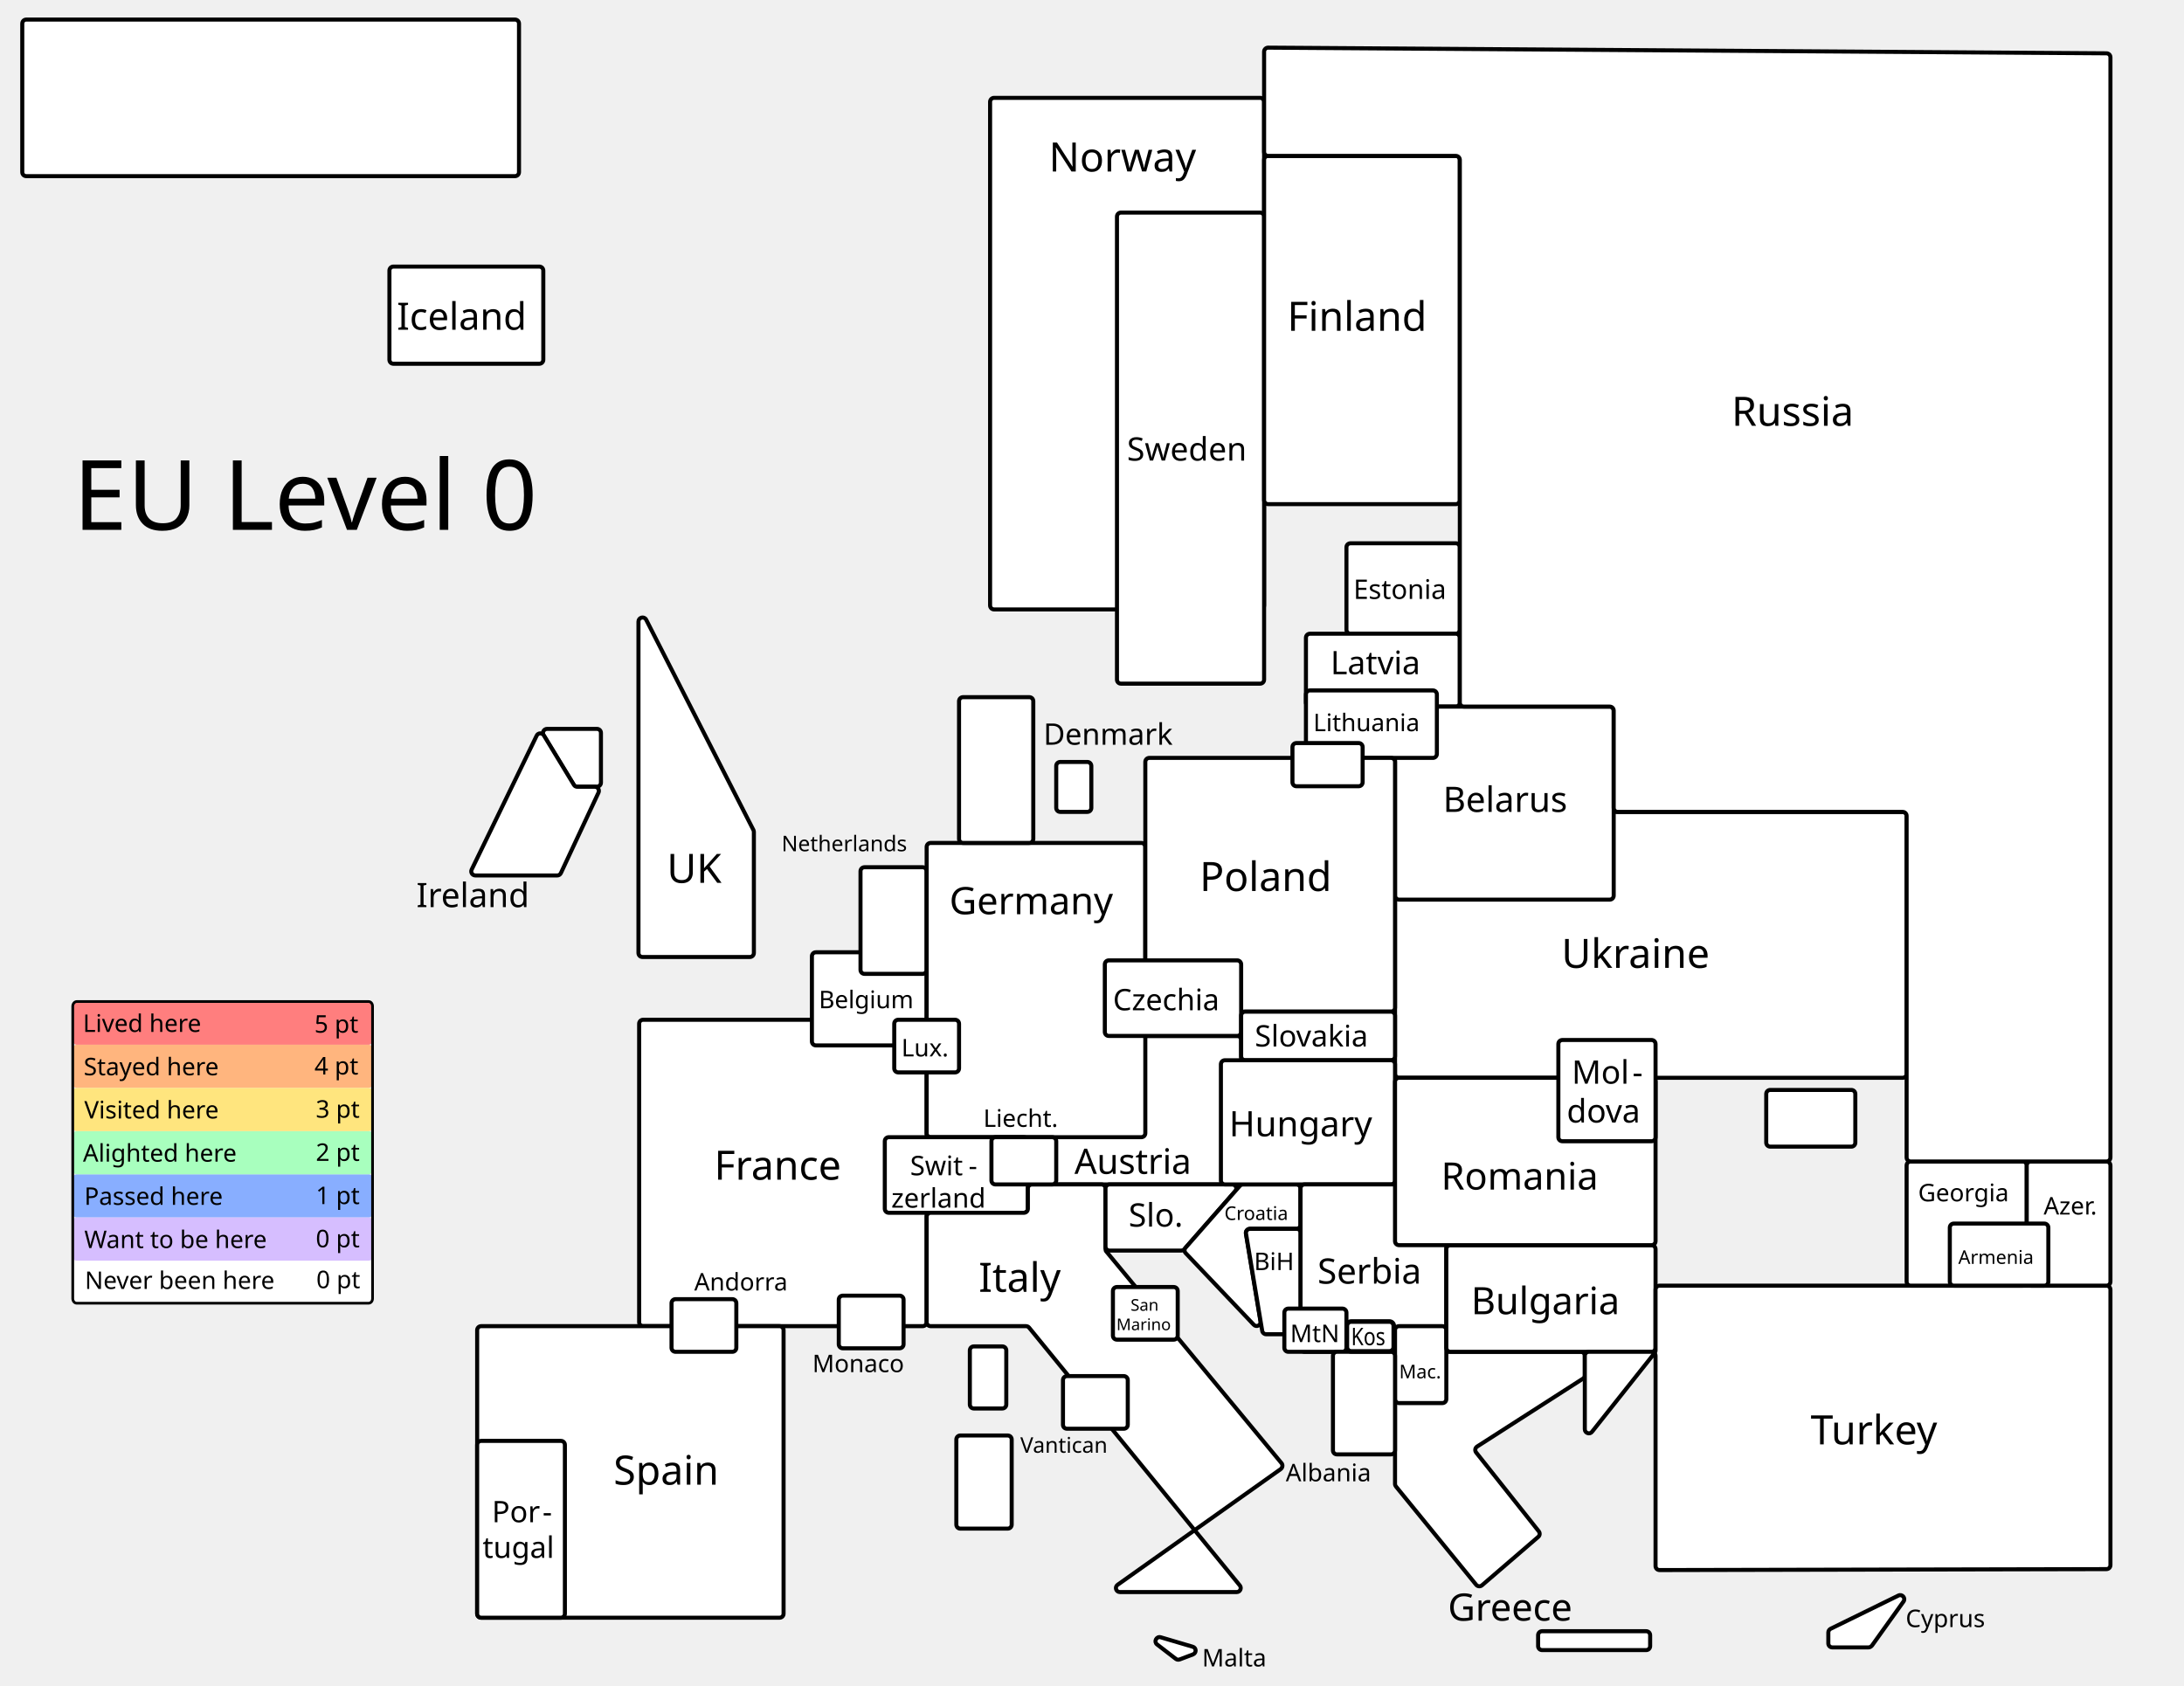
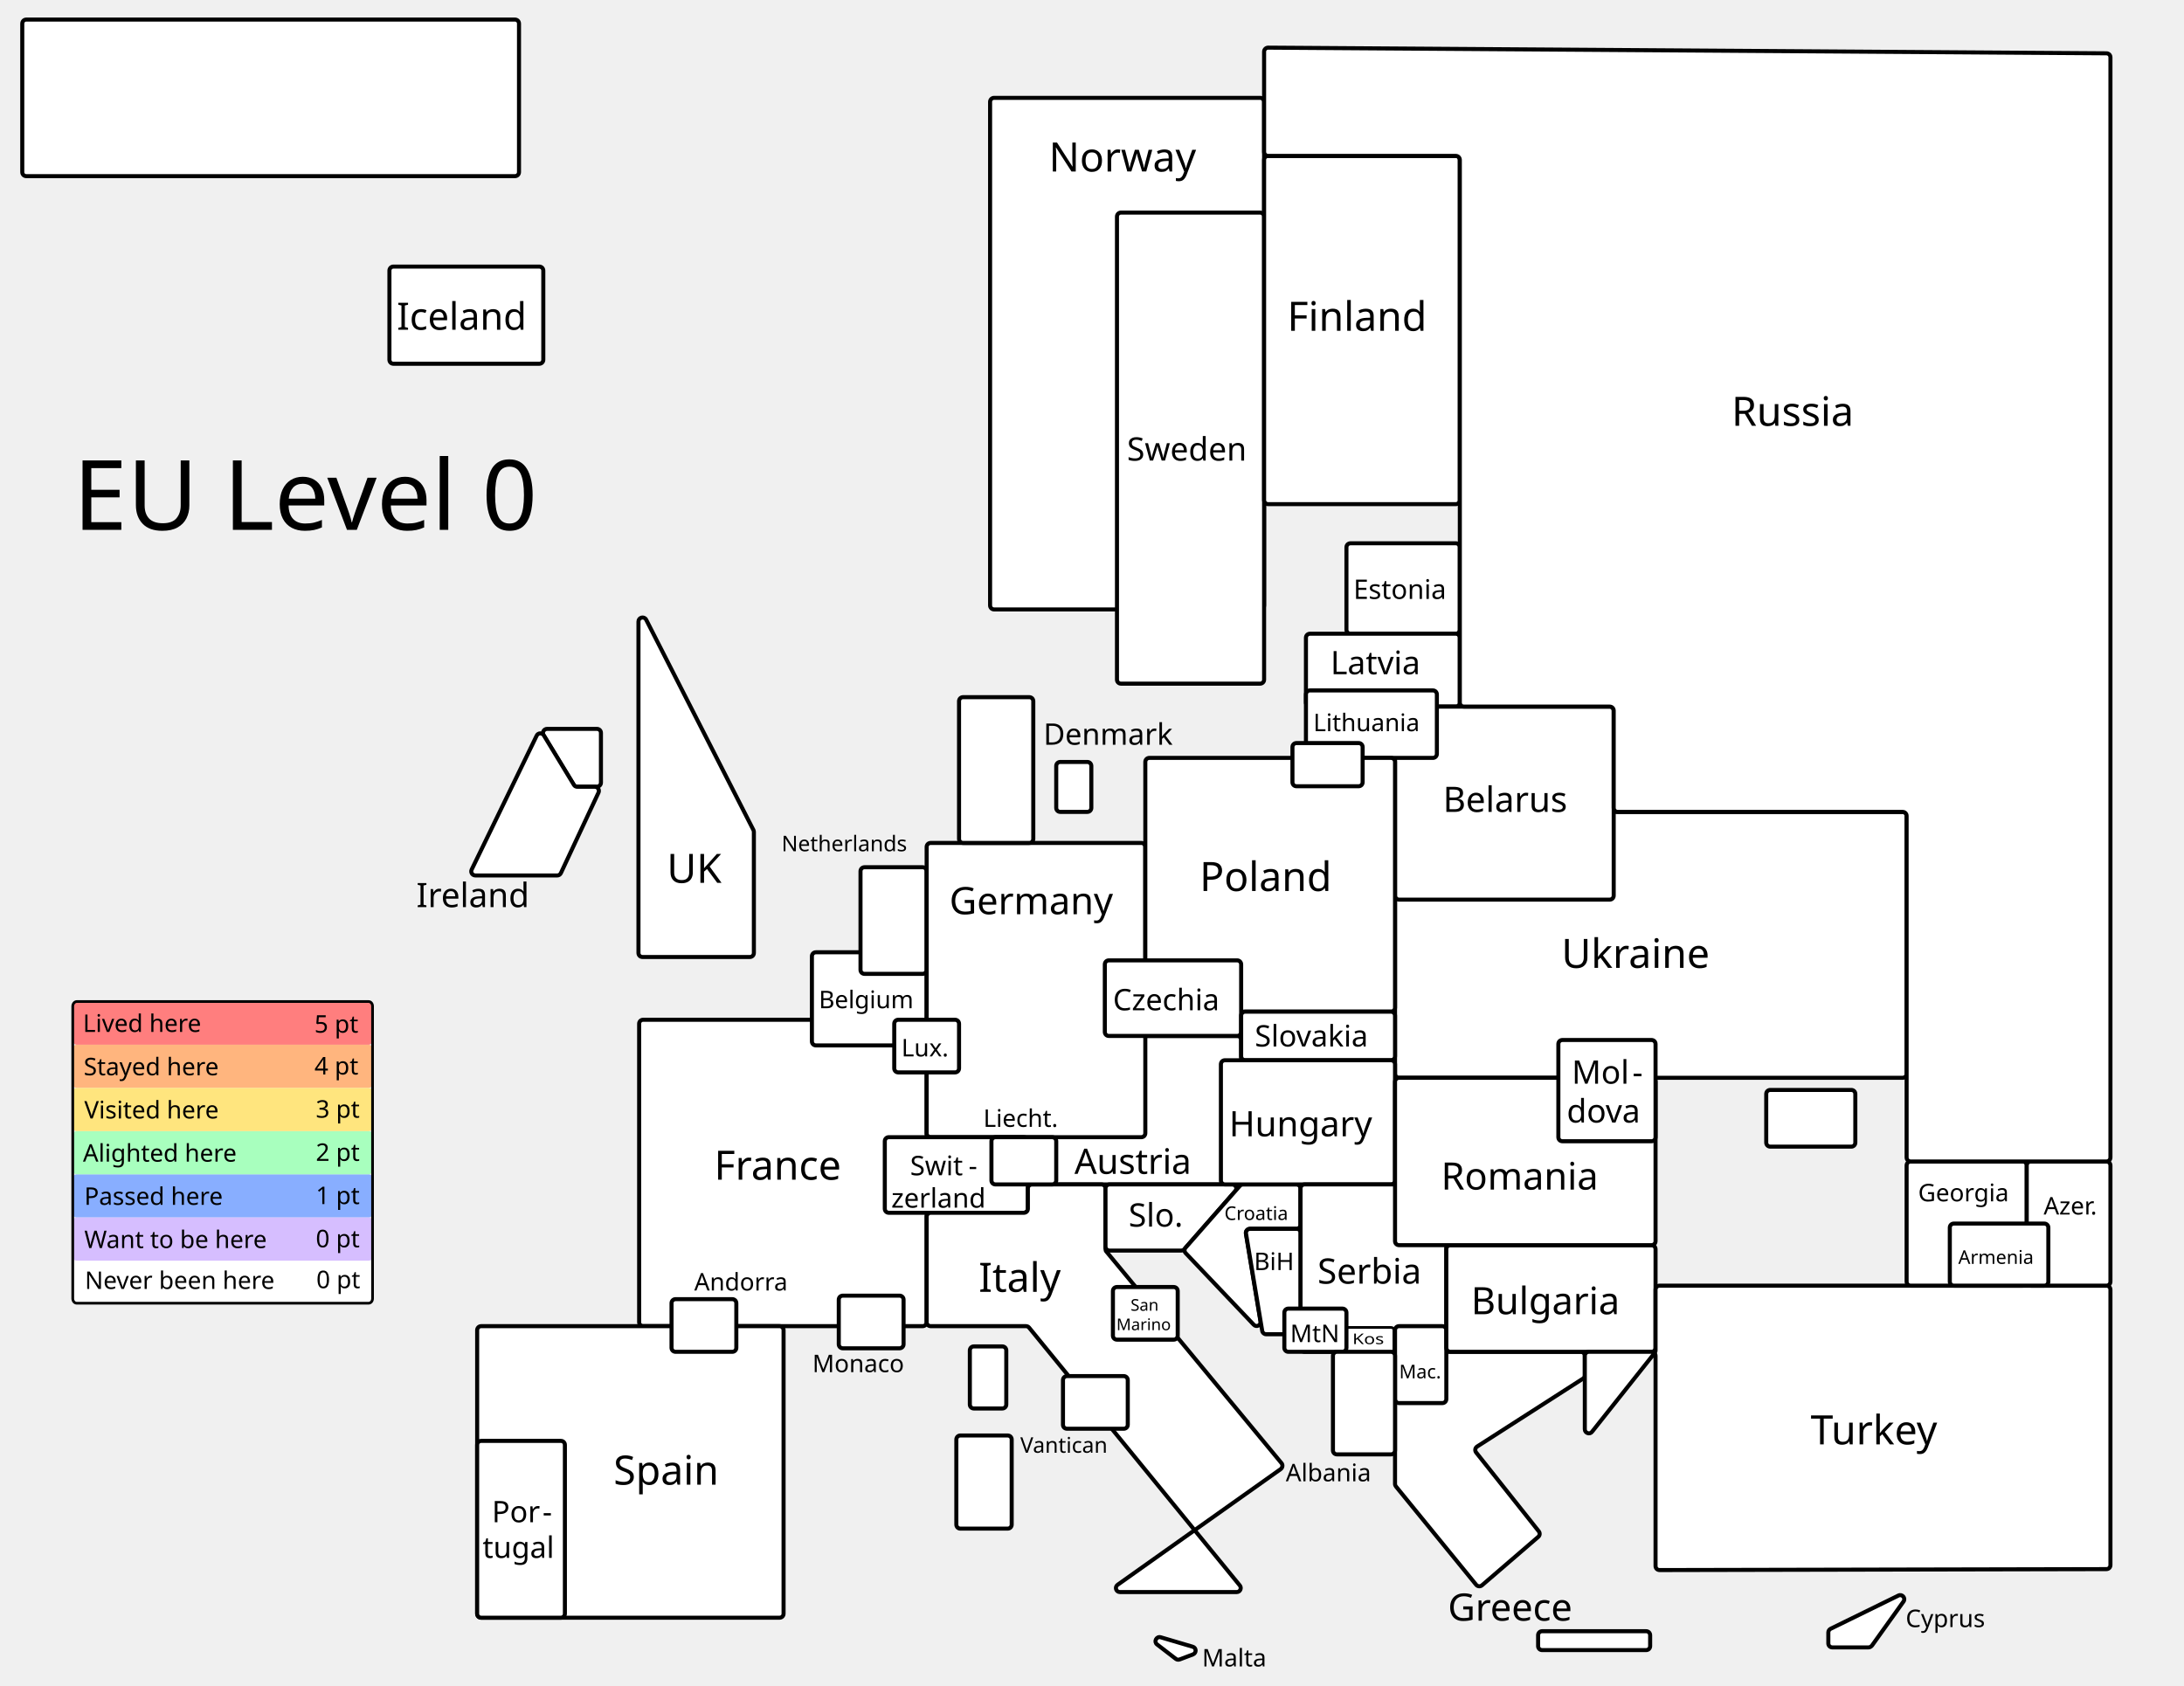
<svg xmlns="http://www.w3.org/2000/svg" version="1.1" id="Layer_1" x="0px" y="0px" viewBox="0 0 1618 1249" style="enable-background:new 0 0 1618 1249;" xml:space="preserve">
  <defs id="defs355" />
  <style type="text/css" id="style2">
	.st0{fill:#FFFFFF;stroke:#000000;stroke-width:3;stroke-miterlimit:10;}
	.st1{display:none;fill:#FFFFFF;stroke:#000000;stroke-width:3;stroke-miterlimit:10;}
	.st2{fill:#FFFFFF;}
	.st3{fill:#88AEFF;}
	.st4{fill:#FF7E7E;}
	.st5{fill:#A8FFBE;}
	.st6{fill:#FFB57E;}
	.st7{fill:#D6BEFF;}
	.st8{fill:#FFE57E;}
	.st9{fill:none;stroke:#000000;stroke-width:2;stroke-miterlimit:10;}
	.st10{fill:none;}
	.st11{font-family:'ArialRoundedMTBold';}
	.st12{font-size:18px;}
	.st13{font-family:'LucidaSans-Demi';}
	.st14{font-size:72px;}
	.st15{font-size:30px;}
	.st16{font-size:25px;}
	.st17{font-size:22px;}
	.st18{font-size:28px;}
	.st19{font-size:26px;}
	.st20{font-size:16px;}
	.st21{font-size:20px;}
	.st22{font-size:24px;}
	.st23{font-size:14px;}
	.st24{font-size:12px;}
</style>
  <g id="地区">
    <path id="UK" class="st0" d="M558.5,616.4V706c0,1.7-1.3,3-3,3H476c-1.7,0-3-1.3-3-3V460.5c0-3.1,4.2-4.2,5.7-1.4L558.2,615   C558.4,615.5,558.5,616,558.5,616.4z" />
    <path id="UK_00000096773038719015062670000004004288675227892897_" class="st0" d="M405.3,540h36.9c1.7,0,3,1.3,3,3v36.8   c0,1.7-1.3,3-3,3h-14.6c-1,0-2-0.5-2.6-1.4l-22.4-36.8C401.5,542.6,403,540,405.3,540z" />
    <path id="Ireland" class="st0" d="M349.4,644.3l48.2-99.3c1-2.1,4-2.3,5.3-0.2l22.3,36.7c0.5,0.9,1.5,1.4,2.6,1.4h12.9   c2.2,0,3.6,2.3,2.7,4.3l-27.9,59.7c-0.5,1-1.5,1.7-2.7,1.7h-60.5C349.9,648.6,348.5,646.3,349.4,644.3z" />
    <path id="France" class="st0" d="M683.5,982.5h-207c-1.7,0-3-1.3-3-3v-221c0-1.7,1.3-3,3-3h207c1.7,0,3,1.3,3,3v221   C686.5,981.2,685.2,982.5,683.5,982.5z" />
    <path id="Belgium" class="st0" d="M683.5,774.5h-79c-1.7,0-3-1.3-3-3v-63c0-1.7,1.3-3,3-3h79c1.7,0,3,1.3,3,3v63   C686.5,773.2,685.2,774.5,683.5,774.5z" />
    <path id="Netherlands" class="st0" d="M683.5,642.5h-43c-1.7,0-3,1.3-3,3v73c0,1.7,1.3,3,3,3h43c1.7,0,3-1.3,3-3v-73   C686.5,643.8,685.2,642.5,683.5,642.5z" />
    <path id="Spain" class="st0" d="M577.5,1198.5h-221c-1.7,0-3-1.3-3-3v-210c0-1.7,1.3-3,3-3h221c1.7,0,3,1.3,3,3v210   C580.5,1197.2,579.2,1198.5,577.5,1198.5z" />
    <path id="Andorra" class="st0" d="M542.5,1001.5h-42c-1.7,0-3-1.3-3-3v-33c0-1.7,1.3-3,3-3h42c1.7,0,3,1.3,3,3v33   C545.5,1000.2,544.2,1001.5,542.5,1001.5z" />
    <path id="Portugal" class="st0" d="M415.5,1198.5h-59c-1.7,0-3-1.3-3-3v-125c0-1.7,1.3-3,3-3h59c1.7,0,3,1.3,3,3v125   C418.5,1197.2,417.2,1198.5,415.5,1198.5z" />
    <path id="Austria" class="st0" d="M764.5,767.5h152c1.7,0,3,1.3,3,3v104c0,1.7-1.3,3-3,3h-152c-1.7,0-3-1.3-3-3v-104   C761.5,768.8,762.8,767.5,764.5,767.5z" />
    <path id="Germany" class="st0" d="M845.5,842.5h-156c-1.7,0-3-1.3-3-3v-212c0-1.7,1.3-3,3-3h156c1.7,0,3,1.3,3,3v212   C848.5,841.2,847.2,842.5,845.5,842.5z" />
    <path id="Luxembourg" class="st0" d="M707.5,794.5h-42c-1.7,0-3-1.3-3-3v-33c0-1.7,1.3-3,3-3h42c1.7,0,3,1.3,3,3v33   C710.5,793.2,709.2,794.5,707.5,794.5z" />
    <path id="Switzerland" class="st0" d="M758.5,898.5h-100c-1.7,0-3-1.3-3-3v-50c0-1.7,1.3-3,3-3h100c1.7,0,3,1.3,3,3v50   C761.5,897.2,760.2,898.5,758.5,898.5z" />
    <path id="Italy" class="st0" d="M689.5,898.5h69c1.7,0,3-1.3,3-3v-15c0-1.7,1.3-3,3-3H816c1.7,0,3,1.3,3,3v44.9   c0,0.7,0.2,1.4,0.7,1.9L949.4,1084c1.1,1.3,0.8,3.3-0.6,4.4L828,1174.1c-2.4,1.7-1.2,5.4,1.7,5.4h86.5c2.5,0,3.9-2.9,2.3-4.9   l-156.1-191c-0.6-0.7-1.4-1.1-2.3-1.1h-70.6c-1.7,0-3-1.3-3-3v-78C686.5,899.8,687.8,898.5,689.5,898.5z" />
    <path id="Slovenia" class="st0" d="M875.1,926.5H822c-1.7,0-3-1.3-3-3v-43c0-1.7,1.3-3,3-3h90.9c2.6,0,4,3,2.2,5l-37.7,43   C876.8,926.1,876,926.5,875.1,926.5z" />
    <path id="Croatia" class="st0" d="M928.8,981.4l-50.4-53c-1.1-1.1-1.1-2.9-0.1-4l40.3-45.9c0.6-0.7,1.4-1,2.2-1h39.6   c1.7,0,3,1.3,3,3v26.9c0,1.7-1.3,3-3,3H926c-1.8,0-3.3,1.7-3,3.5l10.8,65C934.4,981.8,930.8,983.6,928.8,981.4z" />
    <path id="Bosnia_and_Herzegovina" class="st0" d="M935.1,986l-12-72.1c-0.3-1.8,1.1-3.5,3-3.5h34.5c1.7,0,3,1.3,3,3v72.1   c0,1.7-1.3,3-3,3H938C936.6,988.5,935.3,987.4,935.1,986z" />
    <path id="Denmark_00000152978937185391522830000000982450071633676435_" class="st0" d="M762.5,624.5h-49c-1.7,0-3-1.3-3-3v-102   c0-1.7,1.3-3,3-3h49c1.7,0,3,1.3,3,3v102C765.5,623.2,764.2,624.5,762.5,624.5z" />
    <path id="Denmark" class="st0" d="M805.5,601.5h-20c-1.7,0-3-1.3-3-3v-31c0-1.7,1.3-3,3-3h20c1.7,0,3,1.3,3,3v31   C808.5,600.2,807.2,601.5,805.5,601.5z" />
    <path id="Norway" class="st0" d="M933.5,451.5h-197c-1.7,0-3-1.3-3-3v-373c0-1.7,1.3-3,3-3h197c1.7,0,3,1.3,3,3v373   C936.5,450.2,935.2,451.5,933.5,451.5z" />
    <path id="Sweden" class="st0" d="M933.5,506.5h-103c-1.7,0-3-1.3-3-3v-343c0-1.7,1.3-3,3-3h103c1.7,0,3,1.3,3,3v343   C936.5,505.2,935.2,506.5,933.5,506.5z" />
    <path id="Finland" class="st0" d="M1078.5,373.5h-139c-1.7,0-3-1.3-3-3v-252c0-1.7,1.3-3,3-3h139c1.7,0,3,1.3,3,3v252   C1081.5,372.2,1080.2,373.5,1078.5,373.5z" />
    <path id="Estonia" class="st0" d="M1078.5,469.5h-78c-1.7,0-3-1.3-3-3v-61c0-1.7,1.3-3,3-3h78c1.7,0,3,1.3,3,3v61   C1081.5,468.2,1080.2,469.5,1078.5,469.5z" />
    <path id="Ukraine" class="st0" d="M1409.5,601.5h-373c-1.7,0-3,1.3-3,3v191c0,1.7,1.3,3,3,3h373c1.7,0,3-1.3,3-3v-191   C1412.5,602.8,1411.2,601.5,1409.5,601.5z" />
    <path id="Latvia" class="st0" d="M1078.5,469.5h-108c-1.7,0-3,1.3-3,3v48c0,1.7,1.3,3,3,3h108c1.7,0,3-1.3,3-3v-48   C1081.5,470.8,1080.2,469.5,1078.5,469.5z" />
    <path id="Belarus" class="st0" d="M1192.5,523.5h-156c-1.7,0-3,1.3-3,3v137c0,1.7,1.3,3,3,3h156c1.7,0,3-1.3,3-3v-137   C1195.5,524.8,1194.2,523.5,1192.5,523.5z" />
    <path id="Lithuania" class="st0" d="M1061.5,511.5h-91c-1.7,0-3,1.3-3,3v44c0,1.7,1.3,3,3,3h91c1.7,0,3-1.3,3-3v-44   C1064.5,512.8,1063.2,511.5,1061.5,511.5z" />
    <path id="Ukraine_00000089561160207137037110000013623068993263219844_" class="st0" d="M1371.5,807.5h-60c-1.7,0-3,1.3-3,3v36   c0,1.7,1.3,3,3,3h60c1.7,0,3-1.3,3-3v-36C1374.5,808.8,1373.2,807.5,1371.5,807.5z" />
    <path id="Poland" class="st0" d="M1030.5,749.5h-179c-1.7,0-3-1.3-3-3v-182c0-1.7,1.3-3,3-3h179c1.7,0,3,1.3,3,3v182   C1033.5,748.2,1032.2,749.5,1030.5,749.5z" />
    <path id="Czechia" class="st0" d="M916.5,767.5h-95c-1.7,0-3-1.3-3-3v-50c0-1.7,1.3-3,3-3h95c1.7,0,3,1.3,3,3v50   C919.5,766.2,918.2,767.5,916.5,767.5z" />
    <path id="Slovakia" class="st0" d="M1030.5,749.5h-108c-1.7,0-3,1.3-3,3v30c0,1.7,1.3,3,3,3h108c1.7,0,3-1.3,3-3v-30   C1033.5,750.8,1032.2,749.5,1030.5,749.5z" />
    <path id="Hungary" class="st0" d="M1030.5,877.5h-123c-1.7,0-3-1.3-3-3v-86c0-1.7,1.3-3,3-3h123c1.7,0,3,1.3,3,3v86   C1033.5,876.2,1032.2,877.5,1030.5,877.5z" />
    <path id="Serbia" class="st0" d="M1068.5,1001.5h-102c-1.7,0-3-1.3-3-3v-118c0-1.7,1.3-3,3-3h102c1.7,0,3,1.3,3,3v118   C1071.5,1000.2,1070.2,1001.5,1068.5,1001.5z" />
+     <path id="Kosovo" class="st0" d="m 1030.307,1001.596 h -31.63 c -1.344,0 -2.372,-0.737 -2.372,-1.701 v -14.743 c 0,-0.964 1.028,-1.701 2.372,-1.701 h 31.63 c 1.344,0 2.372,0.737 2.372,1.701 v 14.743 c 0,0.964 -1.028,1.701 -2.372,1.701 z" style="fill:#ffffff;stroke:#000000;stroke-width:2.009;stroke-miterlimit:10" />
    <path id="Montenegro" class="st0" d="M994.5,1001.5h-40c-1.7,0-3-1.3-3-3v-26c0-1.7,1.3-3,3-3h40c1.7,0,3,1.3,3,3v26   C997.5,1000.2,996.2,1001.5,994.5,1001.5z" />
    <rect x="997.5" y="969.5" class="st1" width="36" height="32" id="rect38" />
    <path id="Greece" class="st0" d="M1036.5,1001.5h134.6c1.7,0,3,1.3,3,3v14.4c0,1-0.5,2-1.4,2.5l-78.4,50.3c-1.5,1-1.8,3-0.7,4.4   l46.4,58.4c1,1.3,0.8,3.1-0.4,4.1l-41.7,35.9c-1.3,1.1-3.2,0.9-4.3-0.4l-59.4-72.8c-0.4-0.5-0.7-1.2-0.7-1.9v-59.9v-35   C1033.5,1002.8,1034.8,1001.5,1036.5,1001.5z" />
    <path id="North_Macedonia" class="st0" d="M1036.5,1039.5h32c1.7,0,3-1.3,3-3v-51c0-1.7-1.3-3-3-3h-32c-1.7,0-3,1.3-3,3v51   C1033.5,1038.2,1034.8,1039.5,1036.5,1039.5z" />
    <path id="Albania" class="st0" d="M1030.5,1001.5h-40c-1.7,0-3,1.3-3,3v70c0,1.7,1.3,3,3,3h40c1.7,0,3-1.3,3-3v-70   C1033.5,1002.8,1032.2,1001.5,1030.5,1001.5z" />
    <path id="France_00000062891810610749560170000006346880724257285053_" class="st0" d="M742.5,1043.5h-21c-1.7,0-3-1.3-3-3v-40   c0-1.7,1.3-3,3-3h21c1.7,0,3,1.3,3,3v40C745.5,1042.2,744.2,1043.5,742.5,1043.5z" />
    <path id="Italy_00000107564510811685660580000015027859580549180053_" class="st0" d="M746.5,1132.5h-35c-1.7,0-3-1.3-3-3v-63   c0-1.7,1.3-3,3-3h35c1.7,0,3,1.3,3,3v63C749.5,1131.2,748.2,1132.5,746.5,1132.5z" />
    <path id="Bulgaria" class="st0" d="M1223.5,1001.5h-149c-1.7,0-3-1.3-3-3v-73c0-1.7,1.3-3,3-3h149c1.7,0,3,1.3,3,3v73   C1226.5,1000.2,1225.2,1001.5,1223.5,1001.5z" />
    <path id="Romania" class="st0" d="M1223.5,922.5h-187c-1.7,0-3-1.3-3-3v-118c0-1.7,1.3-3,3-3h187c1.7,0,3,1.3,3,3v118   C1226.5,921.2,1225.2,922.5,1223.5,922.5z" />
    <path id="Moldova" class="st0" d="M1223.5,845.5h-66c-1.7,0-3-1.3-3-3v-69c0-1.7,1.3-3,3-3h66c1.7,0,3,1.3,3,3v69   C1226.5,844.2,1225.2,845.5,1223.5,845.5z" />
    <path id="Liechtenstein" class="st0" d="M779.5,877.5h-42c-1.7,0-3-1.3-3-3v-29c0-1.7,1.3-3,3-3h42c1.7,0,3,1.3,3,3v29   C782.5,876.2,781.2,877.5,779.5,877.5z" />
    <path id="Turkey" class="st0" d="M1174.1,1004.5v54.4c0,2.8,3.6,4.1,5.3,1.9l46.4-58.4c0.4-0.5,0.7-1.2,0.7-1.9v-45   c0-1.7,1.3-3,3-3h331c1.7,0,3,1.3,3,3v204c0,1.7-1.3,3-3,3l-331,0.7c-1.7,0-3-1.3-3-3v-155.7c0-1.7-1.3-3-3-3h-46.4   C1175.4,1001.5,1174.1,1002.8,1174.1,1004.5z" />
    <path id="Cyprus" class="st0" d="M1384.2,1220.5h-26.7c-1.7,0-3-1.3-3-3v-8.1c0-1.1,0.7-2.2,1.7-2.7l50.2-24.6   c2.8-1.4,5.6,1.9,3.8,4.4l-23.4,32.7C1386.1,1220,1385.2,1220.5,1384.2,1220.5z" />
    <path id="Vantican_City" class="st0" d="M832.5,1058.5h-42c-1.7,0-3-1.3-3-3v-33c0-1.7,1.3-3,3-3h42c1.7,0,3,1.3,3,3v33   C835.5,1057.2,834.2,1058.5,832.5,1058.5z" />
    <path id="San_Marino" class="st0" d="M869.5,992.5h-42c-1.7,0-3-1.3-3-3v-33c0-1.7,1.3-3,3-3h42c1.7,0,3,1.3,3,3v33   C872.5,991.2,871.2,992.5,869.5,992.5z" />
    <path id="Iceland" class="st0" d="M399.5,269.5h-108c-1.7,0-3-1.3-3-3v-66c0-1.7,1.3-3,3-3h108c1.7,0,3,1.3,3,3v66   C402.5,268.2,401.2,269.5,399.5,269.5z" />
    <path id="Greece_00000039120318528496050390000001722774461469531296_" class="st0" d="M1219.5,1222.5h-77c-1.7,0-3-1.3-3-3v-8   c0-1.7,1.3-3,3-3h77c1.7,0,3,1.3,3,3v8C1222.5,1221.2,1221.2,1222.5,1219.5,1222.5z" />
    <path id="Georgia" class="st0" d="M1498.5,952.5h-83c-1.7,0-3-1.3-3-3v-86c0-1.7,1.3-3,3-3h83c1.7,0,3,1.3,3,3v86   C1501.5,951.2,1500.2,952.5,1498.5,952.5z" />
    <path id="Azerbaijan" class="st0" d="M1504.5,952.5h56c1.7,0,3-1.3,3-3v-86c0-1.7-1.3-3-3-3h-56c-1.7,0-3,1.3-3,3v86   C1501.5,951.2,1502.8,952.5,1504.5,952.5z" />
    <path id="Armenia" class="st0" d="M1514.5,952.5h-67c-1.7,0-3-1.3-3-3v-40c0-1.7,1.3-3,3-3h67c1.7,0,3,1.3,3,3v40   C1517.5,951.2,1516.2,952.5,1514.5,952.5z" />
    <path id="Greenland" class="st0" d="M381.5,14.5h-362c-1.7,0-3,1.3-3,3v110c0,1.7,1.3,3,3,3h362c1.7,0,3-1.3,3-3v-110   C384.5,15.8,383.2,14.5,381.5,14.5z" />
    <g id="Russia_00000114044153275607347460000015326427561664358548_">
      <path id="Russia" class="st0" d="M1195.5,598.5v-72c0-1.7-1.3-3-3-3h-108c-1.7,0-3-1.3-3-3v-402c0-1.7-1.3-3-3-3h-139    c-1.7,0-3-1.3-3-3V38.3c0-1.7,1.4-3,3-3l621,4.2c1.7,0,3,1.3,3,3v815c0,1.7-1.3,3-3,3h-145c-1.7,0-3-1.3-3-3v-253c0-1.7-1.3-3-3-3    h-211C1196.8,601.5,1195.5,600.2,1195.5,598.5z" />
      <path id="Russia_00000006694109900938651660000004983022586525839035_" class="st0" d="M1006.5,582.5h-46c-1.7,0-3-1.3-3-3v-26    c0-1.7,1.3-3,3-3h46c1.7,0,3,1.3,3,3v26C1009.5,581.2,1008.2,582.5,1006.5,582.5z" />
    </g>
    <path id="Monaco" class="st0" d="M666.4,998.9h-42c-1.7,0-3-1.3-3-3v-33c0-1.7,1.3-3,3-3h42c1.7,0,3,1.3,3,3v33   C669.4,997.5,668.1,998.9,666.4,998.9z" />
    <path id="Malta" class="st0" d="M883.8,1225.7l-9.8,3.7c-1,0.4-2.1,0.2-2.9-0.4l-13.9-10.7c-2.6-2-0.5-6.2,2.7-5.3l23.7,7   C886.4,1220.8,886.5,1224.6,883.8,1225.7z" />
  </g>
  <g id="Layer_4">
    <path class="st2" d="M56.9,933.1H273c1.7,0,3,1.3,3,3v26c0,1.7-1.3,3-3,3H56.9c-1.7,0-3-1.3-3-3v-26   C53.9,934.5,55.3,933.1,56.9,933.1z" id="path65" />
    <path class="st3" d="M56.9,870H273c1.7,0,3,1.3,3,3v26c0,1.7-1.3,3-3,3H56.9c-1.7,0-3-1.3-3-3v-26C53.9,871.4,55.3,870,56.9,870z" id="path67" />
    <path class="st4" d="M56.9,742H273c1.7,0,3,1.3,3,3v26c0,1.7-1.3,3-3,3H56.9c-1.7,0-3-1.3-3-3v-26C53.9,743.4,55.3,742,56.9,742z" id="path69" />
    <path class="st5" d="M56.9,838H273c1.7,0,3,1.3,3,3v26c0,1.7-1.3,3-3,3H56.9c-1.7,0-3-1.3-3-3v-26C53.9,839.4,55.3,838,56.9,838z" id="path71" />
    <path class="st6" d="M56.9,774H273c1.7,0,3,1.3,3,3v26c0,1.7-1.3,3-3,3H56.9c-1.7,0-3-1.3-3-3v-26C53.9,775.4,55.3,774,56.9,774z" id="path73" />
    <path class="st7" d="M56.9,902H273c1.7,0,3,1.3,3,3v26c0,1.7-1.3,3-3,3H56.9c-1.7,0-3-1.3-3-3v-26C53.9,903.4,55.3,902,56.9,902z" id="path75" />
    <path class="st8" d="M56.9,806H273c1.7,0,3,1.3,3,3v26c0,1.7-1.3,3-3,3H56.9c-1.7,0-3-1.3-3-3v-26C53.9,807.4,55.3,806,56.9,806z" id="path77" />
    <path class="st9" d="M56.9,742H273c1.7,0,3,1.5,3,3.5V962c0,2-1.3,3.5-3,3.5H56.9c-1.7,0-3-1.5-3-3.5V745.5   C53.9,743.6,55.3,742,56.9,742z" id="path79" />
    <path class="st10" d="M64.4,749.6h90.2c1.7,0,3,1.3,3,3v10.6c0,1.7-1.3,3-3,3H64.4c-1.7,0-3-1.3-3-3v-10.6   C61.4,751,62.8,749.6,64.4,749.6z" id="path81" />
    <text transform="matrix(1 0 0 1 61.4438 764.5048)" class="st11 st12" id="text83">Lived here </text>
    <path class="st10" d="M65,781.8h117.9c1.7,0,3,1.3,3,3v10.6c0,1.7-1.3,3-3,3H65c-1.7,0-3-1.3-3-3v-10.6   C62,783.2,63.4,781.8,65,781.8z" id="path85" />
    <text transform="matrix(1 0 0 1 61.9937 796.6229)" class="st11 st12" id="text87">Stayed here </text>
    <path class="st10" d="M65.4,813.8h117.9c1.7,0,3,1.3,3,3v10.6c0,1.7-1.3,3-3,3H65.4c-1.7,0-3-1.3-3-3v-10.6   C62.4,815.2,63.8,813.8,65.4,813.8z" id="path89" />
    <text transform="matrix(1 0 0 1 62.4503 828.6221)" class="st11 st12" id="text91">Visited here </text>
    <path class="st10" d="M64.4,845.8h117.9c1.7,0,3,1.3,3,3v10.6c0,1.7-1.3,3-3,3H64.4c-1.7,0-3-1.3-3-3v-10.6   C61.4,847.2,62.8,845.8,64.4,845.8z" id="path93" />
    <text transform="matrix(1 0 0 1 61.4503 860.6222)" class="st11 st12" id="text95">Alighted here </text>
    <path class="st10" d="M65.4,877.8h117.9c1.7,0,3,1.3,3,3v10.6c0,1.7-1.3,3-3,3H65.4c-1.7,0-3-1.3-3-3v-10.6   C62.4,879.2,63.8,877.8,65.4,877.8z" id="path97" />
    <text transform="matrix(1 0 0 1 62.4503 892.6222)" class="st11 st12" id="text99">Passed here </text>
    <path class="st10" d="M65.4,909.8h165.5c1.7,0,3,1.3,3,3v10.6c0,1.7-1.3,3-3,3H65.4c-1.7,0-3-1.3-3-3v-10.6   C62.4,911.2,63.8,909.8,65.4,909.8z" id="path101" />
    <text transform="matrix(1 0 0 1 62.4503 924.6222)" class="st11 st12" id="text103">Want to be here </text>
    <path class="st10" d="M65.8,940.1h165.5c1.7,0,3,1.3,3,3v10.6c0,1.7-1.3,3-3,3H65.8c-1.7,0-3-1.3-3-3v-10.6   C62.8,941.5,64.2,940.1,65.8,940.1z" id="path105" />
    <text transform="matrix(1 0 0 1 62.8503 954.9222)" class="st11 st12" id="text107">Never been here </text>
    <path class="st10" d="M210.7,939.5h53.4c1.7,0,3,1.3,3,3v10.6c0,1.7-1.3,3-3,3h-53.4c-1.7,0-3-1.3-3-3v-10.6   C207.7,940.9,209.1,939.5,210.7,939.5z" id="path109" />
    <text transform="matrix(1 0 0 1 234.354 954.3421)" class="st11 st12" id="text111">0 pt </text>
    <path class="st10" d="M209.3,750.2h53.4c1.7,0,3,1.3,3,3v10.6c0,1.7-1.3,3-3,3h-53.4c-1.7,0-3-1.3-3-3v-10.6   C206.3,751.6,207.7,750.2,209.3,750.2z" id="path113" />
    <text transform="matrix(1 0 0 1 232.9265 765.0421)" class="st11 st12" id="text115">5 pt </text>
    <path class="st10" d="M209.3,781.2h53.4c1.7,0,3,1.3,3,3v10.6c0,1.7-1.3,3-3,3h-53.4c-1.7,0-3-1.3-3-3v-10.6   C206.3,782.6,207.7,781.2,209.3,781.2z" id="path117" />
    <text transform="matrix(1 0 0 1 232.954 796.0421)" class="st11 st12" id="text119">4 pt </text>
    <path class="st10" d="M210.3,813.2h53.4c1.7,0,3,1.3,3,3v10.6c0,1.7-1.3,3-3,3h-53.4c-1.7,0-3-1.3-3-3v-10.6   C207.3,814.6,208.7,813.2,210.3,813.2z" id="path121" />
    <text transform="matrix(1 0 0 1 233.954 828.0421)" class="st11 st12" id="text123">3 pt </text>
    <path class="st10" d="M210.3,845.2h53.4c1.7,0,3,1.3,3,3v10.6c0,1.7-1.3,3-3,3h-53.4c-1.7,0-3-1.3-3-3v-10.6   C207.3,846.6,208.7,845.2,210.3,845.2z" id="path125" />
    <text transform="matrix(1 0 0 1 233.954 860.0421)" class="st11 st12" id="text127">2 pt </text>
    <path class="st10" d="M210.3,877.2h53.4c1.7,0,3,1.3,3,3v10.6c0,1.7-1.3,3-3,3h-53.4c-1.7,0-3-1.3-3-3v-10.6   C207.3,878.6,208.7,877.2,210.3,877.2z" id="path129" />
    <text transform="matrix(1 0 0 1 233.954 892.0421)" class="st11 st12" id="text131">1 pt </text>
    <path class="st10" d="M210.3,909.2h53.4c1.7,0,3,1.3,3,3v10.6c0,1.7-1.3,3-3,3h-53.4c-1.7,0-3-1.3-3-3v-10.6   C207.3,910.6,208.7,909.2,210.3,909.2z" id="path133" />
    <text transform="matrix(1 0 0 1 233.954 924.0421)" class="st11 st12" id="text135">0 pt </text>
  </g>
  <text transform="matrix(1 0 0 1 54.171 392.5391)" class="st13 st14" id="text138">EU Level 0</text>
  <g id="Layer_2_00000170987999295440703620000011370224957708253887_">
</g>
  <g id="Layer_3_00000092435239432390454380000005536149852209534354_">
    <rect x="438.8" y="618" class="st10" width="154" height="49" id="rect141" />
    <text transform="matrix(1 0 0 1 494.0555 654.0649)" class="st13 st15" id="text143">UK</text>
    <rect x="276.5" y="637.9" class="st10" width="154" height="49" id="rect145" />
    <text transform="matrix(1 0 0 1 308.4437 672.0728)" class="st13 st16" id="text147">Ireland</text>
    <rect x="503" y="837.9" class="st10" width="154" height="49" id="rect149" />
    <text transform="matrix(1 0 0 1 529.1259 873.9949)" class="st13 st15" id="text151">France</text>
    <rect x="419.6" y="1063.9" class="st10" width="154" height="49" id="rect153" />
    <text transform="matrix(1 0 0 1 454.5198 1099.918)" class="st13 st15" id="text155">Spain</text>
    <rect x="353.7" y="1075.1" class="st10" width="65.7" height="114.8" id="rect157" />
    <text transform="matrix(1 0 0 1 364.4144 1127.781)" class="st13 st17" id="text159">Por</text>
    <text transform="matrix(1 0 0 1 401.9144 1127.781)" class="st13 st17" id="text161">-</text>
    <text transform="matrix(1 0 0 1 357.5144 1154.181)" class="st13 st17" id="text163">tugal</text>
    <rect x="690.5" y="642" class="st10" width="154" height="49" id="rect165" />
    <text transform="matrix(1 0 0 1 703.3309 677.2939)" class="st13 st18" id="text167">Germany</text>
    <rect x="864" y="624.1" class="st10" width="154" height="49" id="rect169" />
    <text transform="matrix(1 0 0 1 888.7344 660.1151)" class="st13 st15" id="text171">Poland</text>
    <rect x="1139.5" y="681" class="st10" width="154" height="49" id="rect173" />
    <text transform="matrix(1 0 0 1 1156.807 717.0649)" class="st13 st15" id="text175">Ukraine</text>
    <rect x="1041.5" y="567" class="st10" width="154" height="49" id="rect177" />
    <text transform="matrix(1 0 0 1 1069.026 601.5)" class="st13 st19" id="text179">Belarus</text>
    <rect x="747.5" y="518.8" class="st10" width="154" height="49" id="rect181" />
    <text transform="matrix(1 0 0 1 773.0126 551.7388)" class="st13 st17" id="text183">Denmark</text>
    <rect x="681.5" y="921" class="st10" width="154" height="49" id="rect185" />
    <text transform="matrix(1 0 0 1 725.0062 957.0649)" class="st13 st15" id="text187">Italy</text>
    <rect x="567" y="715.5" class="st10" width="154" height="49" id="rect189" />
    <text transform="matrix(1 0 0 1 606.6288 746.939)" class="st13 st12" id="text191">Belgium</text>
    <rect x="552" y="600" class="st10" width="154" height="49" id="rect193" />
    <text transform="matrix(1 0 0 1 579.0066 630.668)" class="st13 st20" id="text195">Netherlands</text>
    <rect x="791.4" y="715.5" class="st10" width="154" height="49" id="rect197" />
    <text transform="matrix(1 0 0 1 824.5345 748.481)" class="st13 st17" id="text199">Czechia</text>
    <rect x="890.5" y="807.3" class="st10" width="154" height="49" id="rect201" />
    <text transform="matrix(1 0 0 1 910.5741 841.8453)" class="st13 st19" id="text203">Hungary</text>
    <rect x="1053" y="846" class="st10" width="154" height="49" id="rect205" />
    <text transform="matrix(1 0 0 1 1067.615 881.2939)" class="st13 st18" id="text207">Romania</text>
    <rect x="1318.4" y="1034" class="st10" width="154" height="49" id="rect209" />
    <text transform="matrix(1 0 0 1 1341.402 1070.065)" class="st13 st15" id="text211">Turkey</text>
    <rect x="1044.5" y="1165.4" class="st10" width="154" height="49" id="rect213" />
    <text transform="matrix(1 0 0 1 1072.637 1200.674)" class="st13 st18" id="text215">Greece</text>
    <rect x="1072" y="938.4" class="st10" width="154" height="49" id="rect217" />
    <text transform="matrix(1 0 0 1 1089.821 973.6489)" class="st13 st18" id="text219">Bulgaria</text>
    <rect x="767.5" y="835.2" class="st10" width="154" height="49" id="rect221" />
    <text transform="matrix(1 0 0 1 795.9911 869.6782)" class="st13 st19" id="text223">Austria</text>
    <rect x="899.5" y="742.3" class="st10" width="154" height="49" id="rect225" />
    <text transform="matrix(1 0 0 1 929.6156 775.3109)" class="st13 st17" id="text227">Slovakia</text>
    <rect x="659.8" y="850.5" class="st10" width="78.2" height="49" id="rect229" />
    <text transform="matrix(1 0 0 1 674.2625 870.7051)" class="st13 st21" id="text231">Swit</text>
    <text transform="matrix(1 0 0 1 717.5625 870.7051)" class="st13 st21" id="text233">-</text>
    <text transform="matrix(1 0 0 1 660.2625 894.7051)" class="st13 st21" id="text235">zerland</text>
    <rect x="963.5" y="411.5" class="st10" width="154" height="49" id="rect237" />
    <text transform="matrix(1 0 0 1 1002.702 443.71)" class="st13 st21" id="text239">Estonia</text>
    <rect x="945.7" y="465.8" class="st10" width="154" height="49" id="rect241" />
    <text transform="matrix(1 0 0 1 985.6877 499.527)" class="st13 st22" id="text243">Latvia</text>
    <rect x="939" y="510.3" class="st10" width="154" height="49" id="rect245" />
    <text transform="matrix(1 0 0 1 972.9509 541.7158)" class="st13 st12" id="text247">Lithuania</text>
    <rect x="1159.5" y="783.5" class="st10" width="62" height="49" id="rect249" />
    <text transform="matrix(1 0 0 1 1164.426 802.8521)" class="st13 st22" id="text251">Mol</text>
    <text transform="matrix(1 0 0 1 1209.326 802.8521)" class="st13 st22" id="text253">-</text>
    <text transform="matrix(1 0 0 1 1160.726 831.6521)" class="st13 st22" id="text255">dova</text>
    <rect x="940.5" y="916.5" class="st10" width="154" height="49" id="rect257" />
    <text transform="matrix(1 0 0 1 976.0624 951.0073)" class="st13 st19" id="text259">Serbia</text>
    <rect x="780.5" y="875" class="st10" width="154" height="49" id="rect261" />
    <text transform="matrix(1 0 0 1 836.1132 908.7471)" class="st13 st22" id="text263">Slo.</text>
    <rect x="941.2" y="1066" class="st10" width="92.5" height="49" id="rect265" />
    <text transform="matrix(1 0 0 1 952.5635 1097.439)" class="st13 st12" id="text267">Albania</text>
    <rect x="856.1" y="873.9" class="st10" width="154" height="49" id="rect269" />
    <text transform="matrix(1 0 0 1 907.0862 903.827)" class="st13 st23" id="text271">Croatia</text>
    <rect x="867.7" y="909.5" class="st10" width="154" height="49" id="rect273" />
    <text transform="matrix(1 0 0 1 929.0422 940.9233)" class="st13 st12" id="text275">BiH</text>
    <rect x="897.6" y="962.9" class="st10" width="154" height="49" id="rect277" />
    <text transform="matrix(1 0 0 1 955.8191 994.2939)" class="st13 st12" id="text279">MtN</text>
    <rect x="975.5" y="991.2" class="st10" width="154" height="49" id="rect281" />
+     <text class="st13 st12" id="text292" style="font-size:12.232px;font-family:LucidaSans-Demi;stroke-width:0.68" x="891.712" y="1118.897" transform="scale(1.123617,0.8899831)">Kos</text>
    <text transform="matrix(1 0 0 1 1036.576 1021.139)" class="st13 st23" id="text283">Mac.</text>
    <rect x="714.5" y="1045.6" class="st10" width="154" height="49" id="rect285" />
    <text transform="matrix(1 0 0 1 755.8944 1076.289)" class="st13 st20" id="text287">Vantican</text>
    <rect x="819.2" y="949.1" class="st10" width="58.6" height="49" id="rect289" />
    <text transform="matrix(1 0 0 1 837.6044 971.0742)" class="st13 st24" id="text291">San </text>
    <text transform="matrix(1 0 0 1 827.1044 985.4742)" class="st13 st24" id="text293">Marino</text>
    <rect x="681.5" y="803.4" class="st10" width="154" height="49" id="rect295" />
    <text transform="matrix(1 0 0 1 728.494 834.8488)" class="st13 st12" id="text297">Liecht.</text>
    <rect x="609.5" y="751.2" class="st10" width="154" height="49" id="rect299" />
    <text transform="matrix(1 0 0 1 667.8143 782.6459)" class="st13 st12" id="text301">Lux.</text>
    <rect x="475" y="924.7" class="st10" width="154" height="49" id="rect303" />
    <text transform="matrix(1 0 0 1 514.323 956.092)" class="st13 st12" id="text305">Andorra</text>
    <rect x="838.9" y="1203.1" class="st10" width="154" height="49" id="rect307" />
    <text transform="matrix(1 0 0 1 890.55 1234.584)" class="st13 st12" id="text309">Malta</text>
    <rect x="1367.5" y="1174" class="st10" width="154" height="49" id="rect311" />
    <text transform="matrix(1 0 0 1 1411.787 1205.439)" class="st13 st12" id="text313">Cyprus</text>
    <rect x="560.5" y="985.1" class="st10" width="154" height="49" id="rect315" />
    <text transform="matrix(1 0 0 1 601.8427 1016.576)" class="st13 st12" id="text317">Monaco</text>
    <rect x="1380" y="858.6" class="st10" width="154" height="49" id="rect319" />
    <text transform="matrix(1 0 0 1 1421.022 890.0211)" class="st13 st12" id="text321">Georgia</text>
    <rect x="1460.5" y="868.3" class="st10" width="154" height="49" id="rect323" />
    <text transform="matrix(1 0 0 1 1514.012 899.777)" class="st13 st12" id="text325">Azer.</text>
    <rect x="1404" y="906.5" class="st10" width="154" height="49" id="rect327" />
    <text transform="matrix(1 0 0 1 1450.785 936.3584)" class="st13 st23" id="text329">Armenia</text>
    <rect x="288.9" y="214" class="st10" width="113.1" height="39" id="rect331" />
    <text transform="matrix(1 0 0 1 293.9506 244.2939)" class="st13 st18" id="text333">Iceland</text>
    <rect x="758.5" y="91" class="st10" width="154" height="49" id="rect335" />
    <text transform="matrix(1 0 0 1 777.0673 127.0649)" class="st13 st15" id="text337">Norway</text>
    <rect x="805" y="307.5" class="st10" width="154" height="49" id="rect339" />
    <text transform="matrix(1 0 0 1 834.8964 341.252)" class="st13 st22" id="text341">Sweden</text>
    <rect x="933.5" y="209" class="st10" width="154" height="49" id="rect343" />
    <text transform="matrix(1 0 0 1 953.6714 245.0649)" class="st13 st15" id="text345">Finland</text>
    <rect x="1256.7" y="279.4" class="st10" width="154" height="49" id="rect347" />
    <text transform="matrix(1 0 0 1 1282.813 315.4531)" class="st13 st15" id="text349">Russia</text>
  </g>
-   <rect style="fill:#ffffff;fill-opacity:1;stroke:#000000;stroke-width:3.395;stroke-linecap:round;stroke-linejoin:round;stroke-miterlimit:4;stroke-dasharray:none;stroke-opacity:1" id="rect1229" width="34.754" height="22.16" x="997.81" y="979.057" ry="3.246" />
-   <text class="st13 st12" id="text279-4" style="font-size:16.38px;font-family:LucidaSans-Demi;stroke-width:0.91" x="1099.899" y="906.934" transform="scale(0.9100243,1.098872)">Kos</text>
</svg>
